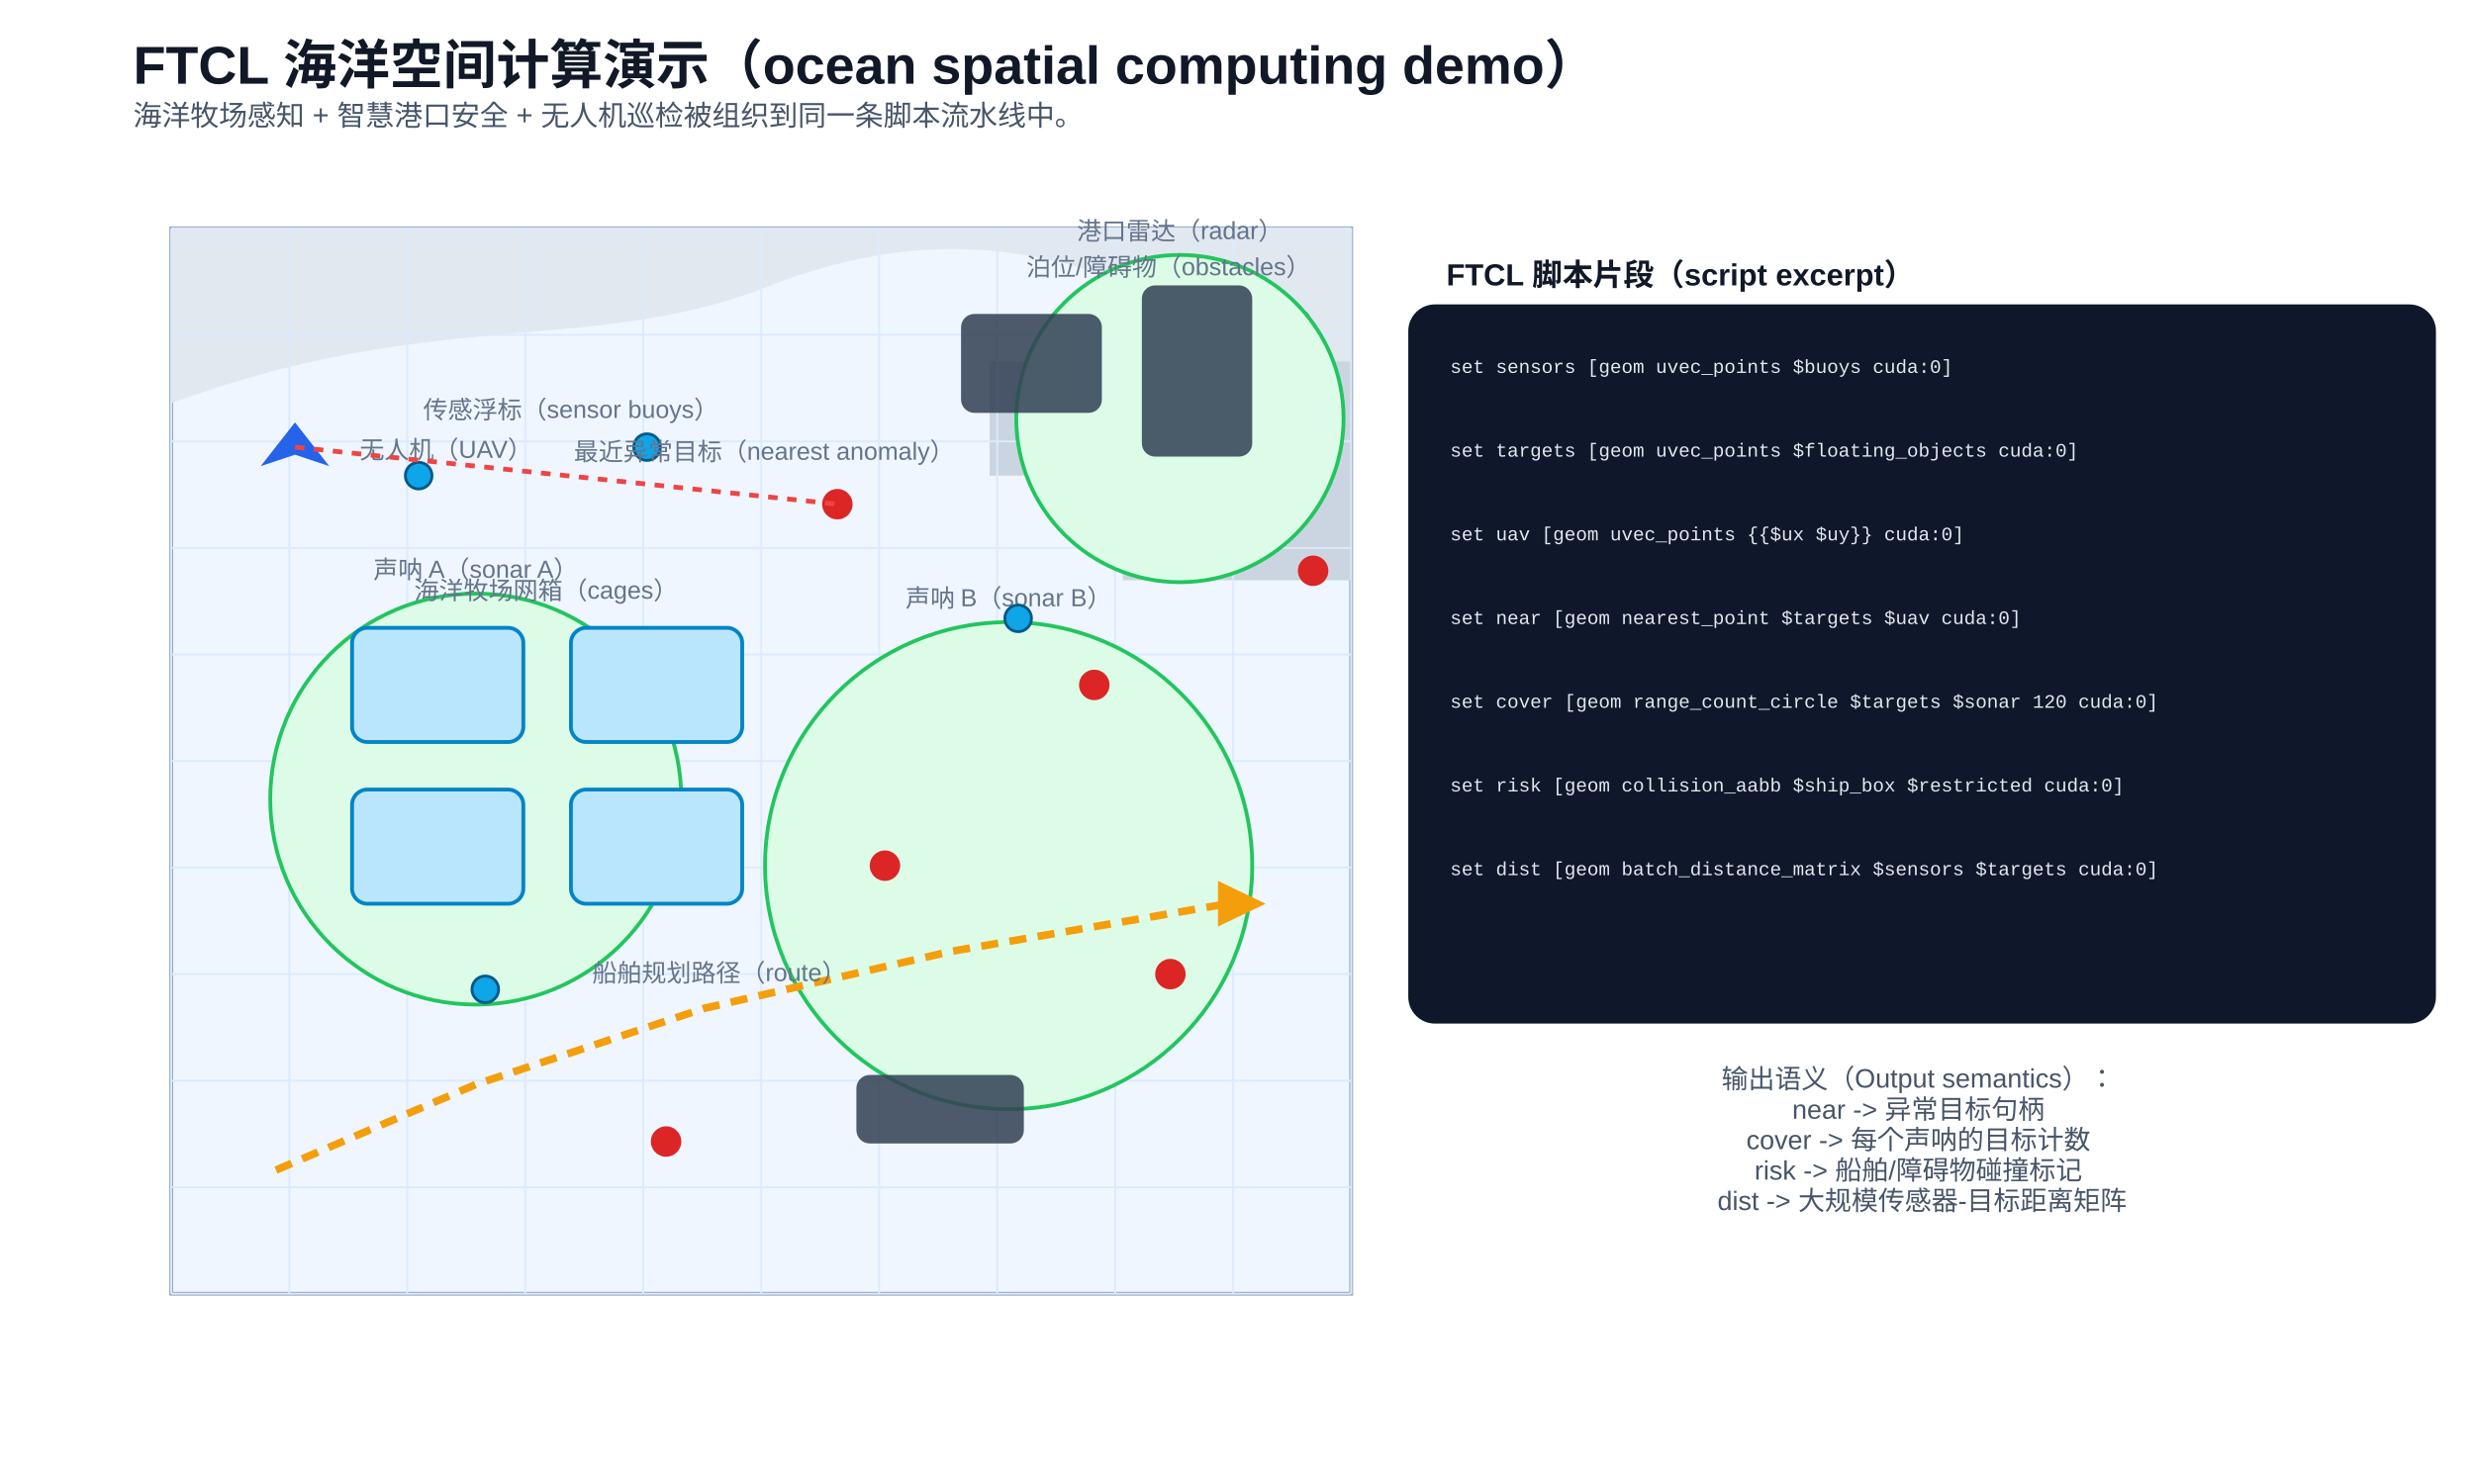
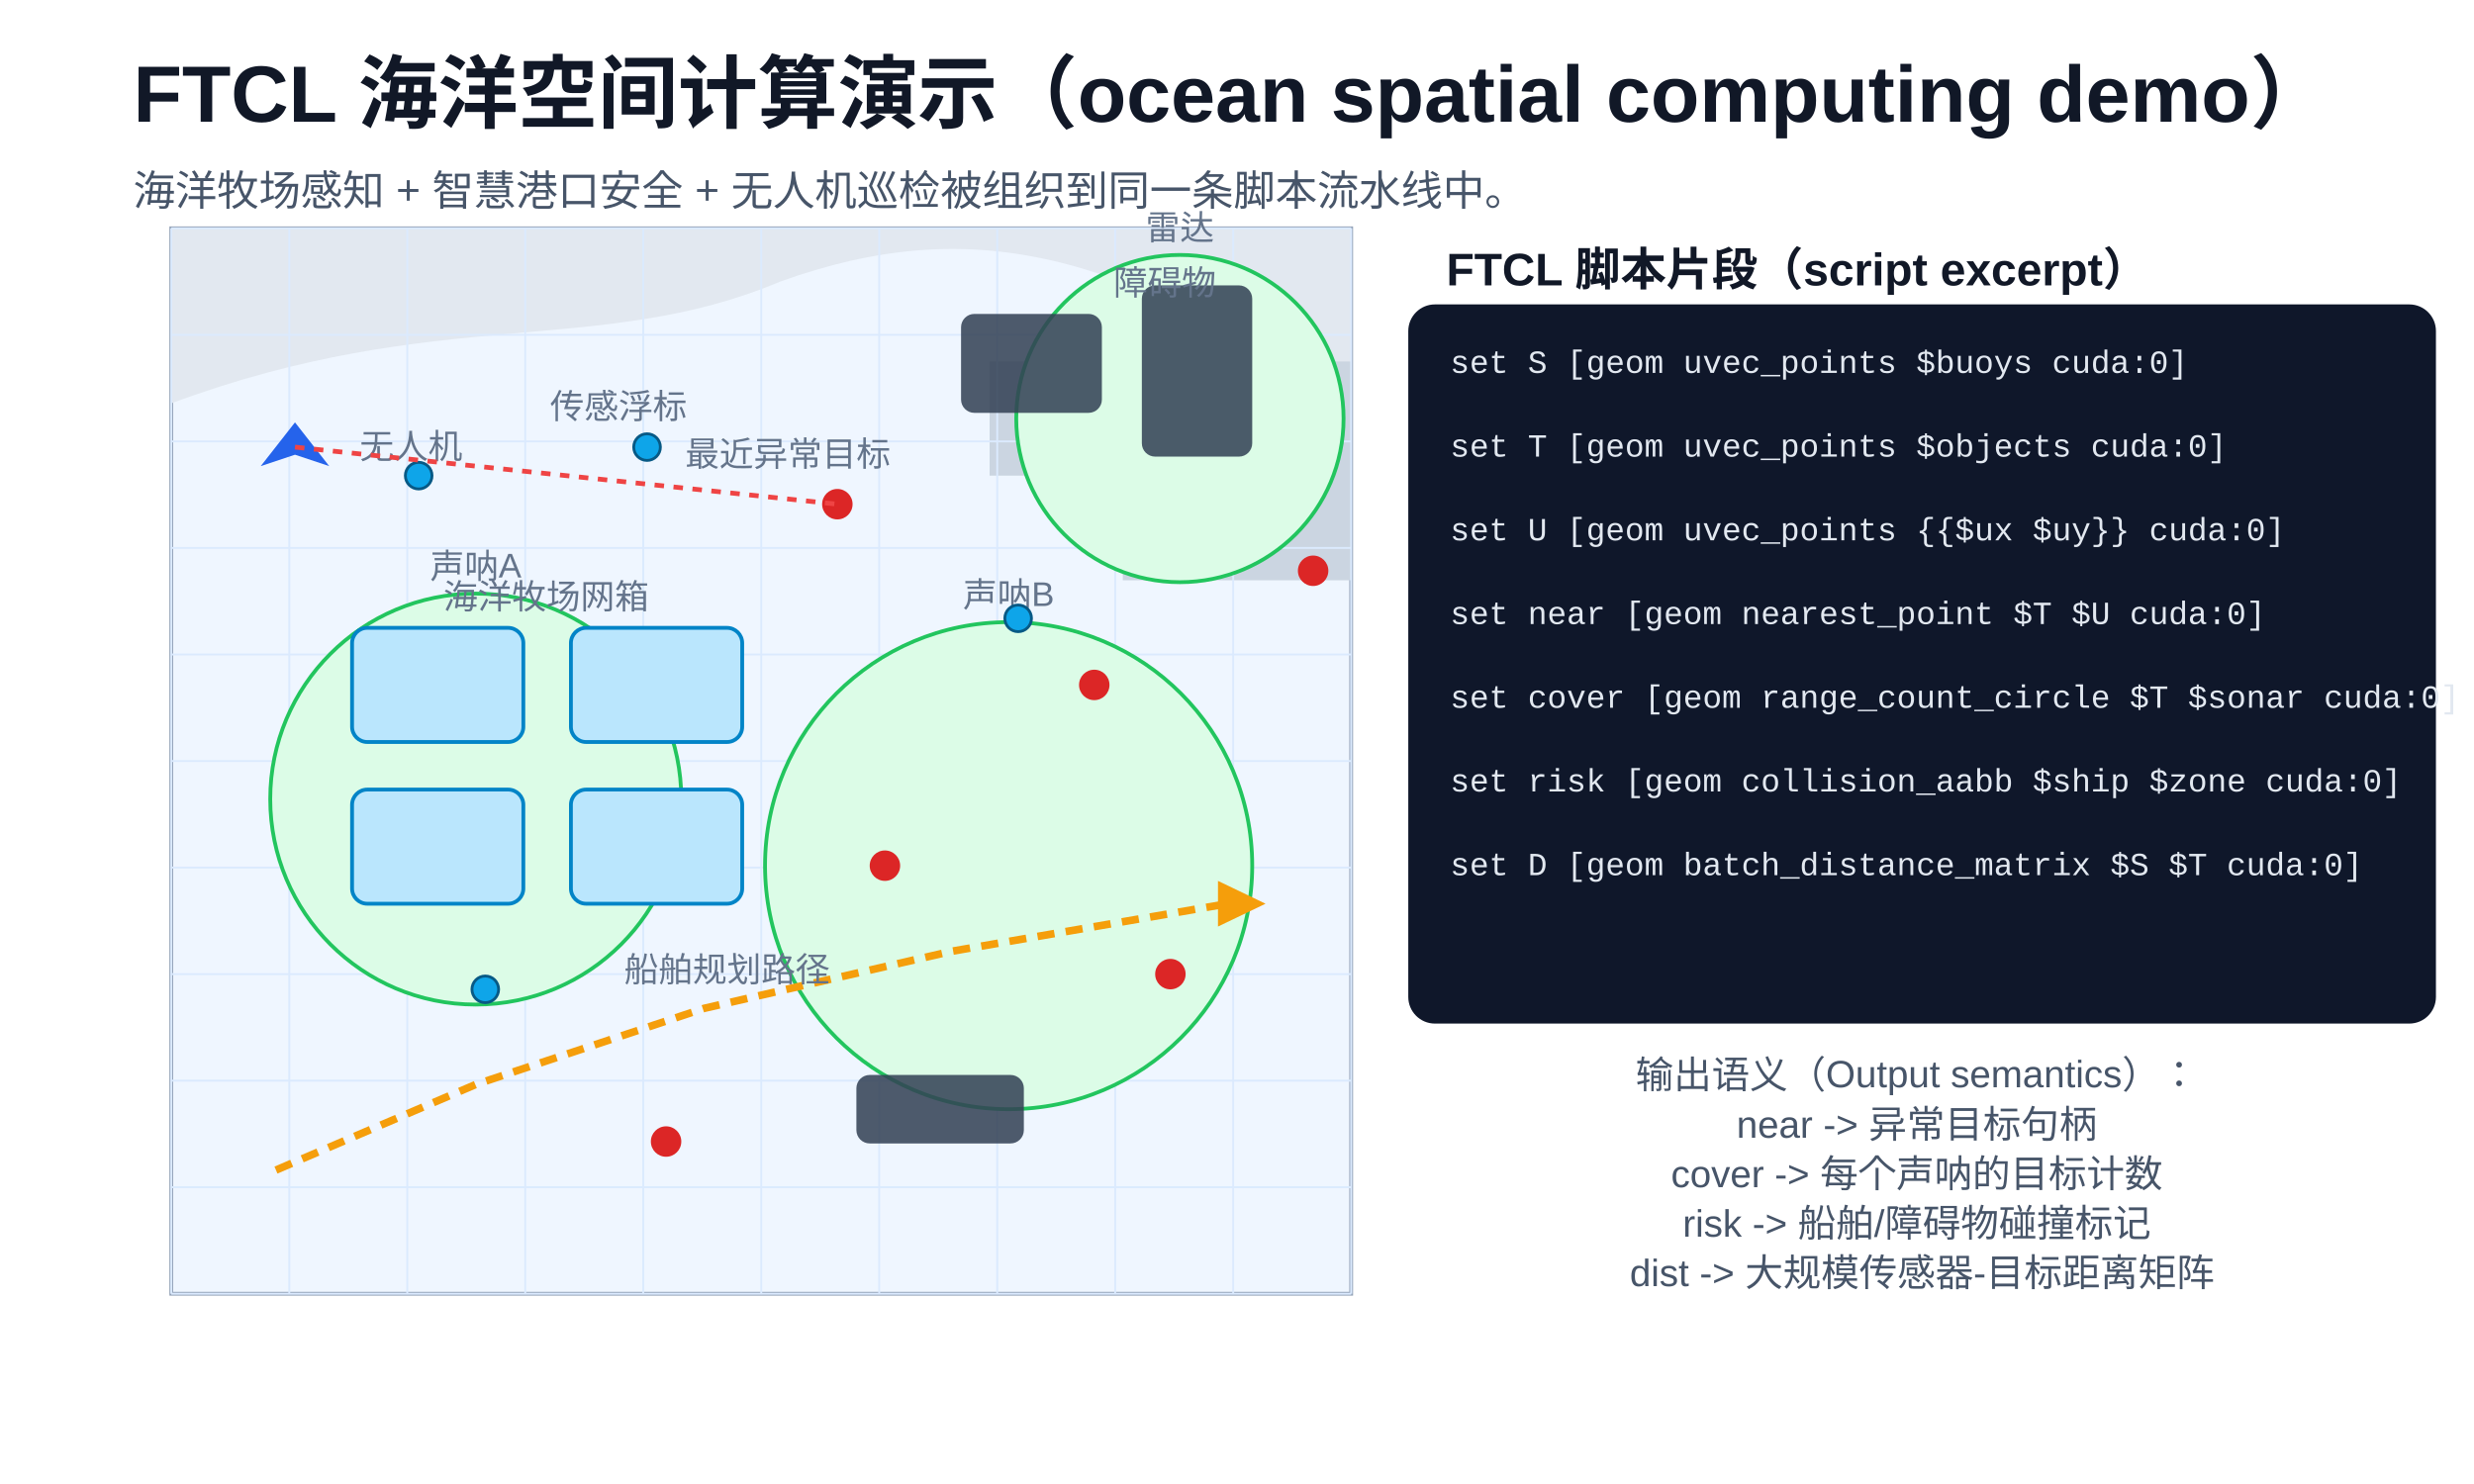
<svg xmlns="http://www.w3.org/2000/svg" width="1300" height="780" viewBox="0 0 1300 780" role="img">
  <style>
text{font-family:'AR PL UMing TW MBE','AR PL UMing CN','FandolHei','Microsoft YaHei','SimHei',Arial,Helvetica,sans-serif;fill:#111827;}
- .title{font-size:28px;font-weight:700;}
- .subtitle{font-size:15px;fill:#475569;}
- .axis{font-size:15px;fill:#374151;}
- .small{font-size:14px;fill:#475569;}
- .tiny{font-size:13px;fill:#64748b;}
- .label{font-size:16px;font-weight:700;}
- .code{font-family:Consolas,Monaco,'Courier New',monospace;font-size:10px;fill:#e2e8f0;}
+ .title{font-size:42px;font-weight:700;}
+ .subtitle{font-size:22px;fill:#475569;}
+ .axis{font-size:22px;fill:#374151;}
+ .small{font-size:20px;fill:#475569;}
+ .tiny{font-size:18px;fill:#64748b;}
+ .label{font-size:24px;font-weight:700;}
+ .code{font-family:Consolas,Monaco,'Courier New',monospace;font-size:17px;fill:#e2e8f0;}
.box{stroke:#1f2937;stroke-width:1.4;rx:14;ry:14;}
</style>
  <defs>
    <marker id="arrow" markerWidth="10" markerHeight="10" refX="8" refY="3" orient="auto" markerUnits="strokeWidth">
      <path d="M0,0 L0,6 L9,3 z" fill="#334155" />
    </marker>
  </defs>
  <rect x="0" y="0" width="1300" height="780" fill="#ffffff" />
-   <text class="title" x="70.00" y="44.00" text-anchor="start">FTCL 海洋空间计算演示（ocean spatial computing demo）</text>
-   <text class="subtitle" x="70.00" y="66.00" text-anchor="start">海洋牧场感知 + 智慧港口安全 + 无人机巡检被组织到同一条脚本流水线中。</text>
+   <text class="title" x="70.00" y="64.00" text-anchor="start">FTCL 海洋空间计算演示（ocean spatial computing demo）</text>
+   <text class="subtitle" x="70.00" y="108.00" text-anchor="start">海洋牧场感知 + 智慧港口安全 + 无人机巡检被组织到同一条脚本流水线中。</text>
  <rect x="90" y="120" width="620" height="560" fill="#eff6ff" stroke="#94a3b8" stroke-width="2" />
  <path d="M90,212 C230,160 315,188 410,148 C510,112 590,132 710,215 L710,120 L90,120 Z" fill="#e2e8f0" />
  <path d="M520,190 L710,190 L710,305 L590,305 L590,250 L520,250 Z" fill="#cbd5e1" />
-   <text class="tiny" x="630.00" y="175.00" text-anchor="middle">智慧港口（smart port）</text>
+   <text class="tiny" x="630.00" y="175.00" text-anchor="middle">智慧港口</text>
  <line x1="90.0" y1="120" x2="90.0" y2="680" stroke="#dbeafe" />
  <line x1="90" y1="120.0" x2="710" y2="120.0" stroke="#dbeafe" />
  <line x1="152.0" y1="120" x2="152.0" y2="680" stroke="#dbeafe" />
  <line x1="90" y1="176.0" x2="710" y2="176.0" stroke="#dbeafe" />
  <line x1="214.0" y1="120" x2="214.0" y2="680" stroke="#dbeafe" />
  <line x1="90" y1="232.0" x2="710" y2="232.0" stroke="#dbeafe" />
  <line x1="276.0" y1="120" x2="276.0" y2="680" stroke="#dbeafe" />
  <line x1="90" y1="288.0" x2="710" y2="288.0" stroke="#dbeafe" />
  <line x1="338.0" y1="120" x2="338.0" y2="680" stroke="#dbeafe" />
  <line x1="90" y1="344.0" x2="710" y2="344.0" stroke="#dbeafe" />
  <line x1="400.0" y1="120" x2="400.0" y2="680" stroke="#dbeafe" />
  <line x1="90" y1="400.0" x2="710" y2="400.0" stroke="#dbeafe" />
  <line x1="462.0" y1="120" x2="462.0" y2="680" stroke="#dbeafe" />
  <line x1="90" y1="456.0" x2="710" y2="456.0" stroke="#dbeafe" />
  <line x1="524.0" y1="120" x2="524.0" y2="680" stroke="#dbeafe" />
  <line x1="90" y1="512.0" x2="710" y2="512.0" stroke="#dbeafe" />
  <line x1="586.0" y1="120" x2="586.0" y2="680" stroke="#dbeafe" />
  <line x1="90" y1="568.0" x2="710" y2="568.0" stroke="#dbeafe" />
  <line x1="648.0" y1="120" x2="648.0" y2="680" stroke="#dbeafe" />
  <line x1="90" y1="624.0" x2="710" y2="624.0" stroke="#dbeafe" />
  <line x1="710.0" y1="120" x2="710.0" y2="680" stroke="#dbeafe" />
  <line x1="90" y1="680.0" x2="710" y2="680.0" stroke="#dbeafe" />
  <circle cx="250" cy="420" r="108" fill="#dcfce7" />
  <circle cx="250" cy="420" r="108" fill="none" stroke="#22c55e" stroke-width="2" />
-   <text class="tiny" x="250.00" y="304.00" text-anchor="middle">声呐 A（sonar A）</text>
+   <text class="tiny" x="250.00" y="304.00" text-anchor="middle">声呐A</text>
  <circle cx="530" cy="455" r="128" fill="#dcfce7" />
  <circle cx="530" cy="455" r="128" fill="none" stroke="#22c55e" stroke-width="2" />
-   <text class="tiny" x="530.00" y="319.00" text-anchor="middle">声呐 B（sonar B）</text>
+   <text class="tiny" x="530.00" y="319.00" text-anchor="middle">声呐B</text>
  <circle cx="620" cy="220" r="86" fill="#dcfce7" />
  <circle cx="620" cy="220" r="86" fill="none" stroke="#22c55e" stroke-width="2" />
-   <text class="tiny" x="620.00" y="126.00" text-anchor="middle">港口雷达（radar）</text>
+   <text class="tiny" x="620.00" y="126.00" text-anchor="middle">雷达</text>
  <rect x="185" y="330" width="90" height="60" fill="#bae6fd" stroke="#0284c7" stroke-width="2" rx="8" />
  <rect x="300" y="330" width="90" height="60" fill="#bae6fd" stroke="#0284c7" stroke-width="2" rx="8" />
  <rect x="185" y="415" width="90" height="60" fill="#bae6fd" stroke="#0284c7" stroke-width="2" rx="8" />
  <rect x="300" y="415" width="90" height="60" fill="#bae6fd" stroke="#0284c7" stroke-width="2" rx="8" />
-   <text class="tiny" x="287.00" y="315.00" text-anchor="middle">海洋牧场网箱（cages）</text>
+   <text class="tiny" x="287.00" y="320.00" text-anchor="middle">海洋牧场网箱</text>
  <rect x="505" y="165" width="74" height="52" fill="#334155" opacity="0.86" rx="7" />
  <rect x="600" y="150" width="58" height="90" fill="#334155" opacity="0.86" rx="7" />
  <rect x="450" y="565" width="88" height="36" fill="#334155" opacity="0.86" rx="7" />
-   <text class="tiny" x="614.00" y="145.00" text-anchor="middle">泊位/障碍物（obstacles）</text>
+   <text class="tiny" x="612.00" y="155.00" text-anchor="middle">障碍物</text>
  <polyline points="145,615 250,570 370,530 500,500 645,475" fill="none" stroke="#f59e0b" stroke-width="4" stroke-dasharray="9 6" />
  <polygon points="640,463 665,475 640,487" fill="#f59e0b" />
-   <text class="tiny" x="378.00" y="516.00" text-anchor="middle">船舶规划路径（route）</text>
+   <text class="tiny" x="382.00" y="516.00" text-anchor="middle">船舶规划路径</text>
  <path d="M155,222 L173,245 L155,239 L137,245 Z" fill="#2563eb" />
-   <text class="tiny" x="189.00" y="241.00" text-anchor="start">无人机（UAV）</text>
+   <text class="tiny" x="189.00" y="241.00" text-anchor="start">无人机</text>
  <circle cx="220" cy="250" r="7" fill="#0ea5e9" stroke="#075985" stroke-width="1.5" />
  <circle cx="340" cy="235" r="7" fill="#0ea5e9" stroke="#075985" stroke-width="1.5" />
  <circle cx="255" cy="520" r="7" fill="#0ea5e9" stroke="#075985" stroke-width="1.5" />
  <circle cx="535" cy="325" r="7" fill="#0ea5e9" stroke="#075985" stroke-width="1.5" />
-   <text class="tiny" x="300.00" y="220.00" text-anchor="middle">传感浮标（sensor buoys）</text>
+   <text class="tiny" x="325.00" y="220.00" text-anchor="middle">传感浮标</text>
  <circle cx="440" cy="265" r="8" fill="#dc2626" />
  <circle cx="575" cy="360" r="8" fill="#dc2626" />
  <circle cx="615" cy="512" r="8" fill="#dc2626" />
  <circle cx="350" cy="600" r="8" fill="#dc2626" />
  <circle cx="465" cy="455" r="8" fill="#dc2626" />
  <circle cx="690" cy="300" r="8" fill="#dc2626" />
  <line x1="155" y1="235" x2="440" y2="265" stroke="#ef4444" stroke-width="2.5" stroke-dasharray="5 5" />
-   <text class="tiny" x="301.50" y="242.00" text-anchor="start">最近异常目标（nearest anomaly）</text>
+   <text class="tiny" x="360.00" y="245.00" text-anchor="start">最近异常目标</text>
  <text class="label" x="760.00" y="150.00" text-anchor="start">FTCL 脚本片段（script excerpt）</text>
  <rect x="740" y="160" width="540" height="378" rx="14" fill="#0f172a" />
-   <text class="code" x="762" y="196">set sensors [geom uvec_points $buoys cuda:0]</text>
-   <text class="code" x="762" y="240">set targets [geom uvec_points $floating_objects cuda:0]</text>
-   <text class="code" x="762" y="284">set uav [geom uvec_points {{$ux $uy}} cuda:0]</text>
-   <text class="code" x="762" y="328">set near [geom nearest_point $targets $uav cuda:0]</text>
-   <text class="code" x="762" y="372">set cover [geom range_count_circle $targets $sonar 120 cuda:0]</text>
-   <text class="code" x="762" y="416">set risk [geom collision_aabb $ship_box $restricted cuda:0]</text>
-   <text class="code" x="762" y="460">set dist [geom batch_distance_matrix $sensors $targets cuda:0]</text>
+   <text class="code" x="762" y="196">set S [geom uvec_points $buoys cuda:0]</text>
+   <text class="code" x="762" y="240">set T [geom uvec_points $objects cuda:0]</text>
+   <text class="code" x="762" y="284">set U [geom uvec_points {{$ux $uy}} cuda:0]</text>
+   <text class="code" x="762" y="328">set near [geom nearest_point $T $U cuda:0]</text>
+   <text class="code" x="762" y="372">set cover [geom range_count_circle $T $sonar cuda:0]</text>
+   <text class="code" x="762" y="416">set risk [geom collision_aabb $ship $zone cuda:0]</text>
+   <text class="code" x="762" y="460">set D [geom batch_distance_matrix $S $T cuda:0]</text>
  <text class="small" x="1010.00" y="572.00" text-anchor="middle">
    <tspan x="1010.00" dy="0.00">输出语义（Output semantics）：</tspan>
-     <tspan x="1010.00" dy="16.00">near -&gt; 异常目标句柄</tspan>
-     <tspan x="1010.00" dy="16.00">cover -&gt; 每个声呐的目标计数</tspan>
-     <tspan x="1010.00" dy="16.00">risk -&gt; 船舶/障碍物碰撞标记</tspan>
-     <tspan x="1010.00" dy="16.00">dist -&gt; 大规模传感器-目标距离矩阵</tspan>
+     <tspan x="1010.00" dy="26.00">near -&gt; 异常目标句柄</tspan>
+     <tspan x="1010.00" dy="26.00">cover -&gt; 每个声呐的目标计数</tspan>
+     <tspan x="1010.00" dy="26.00">risk -&gt; 船舶/障碍物碰撞标记</tspan>
+     <tspan x="1010.00" dy="26.00">dist -&gt; 大规模传感器-目标距离矩阵</tspan>
  </text>
</svg>
